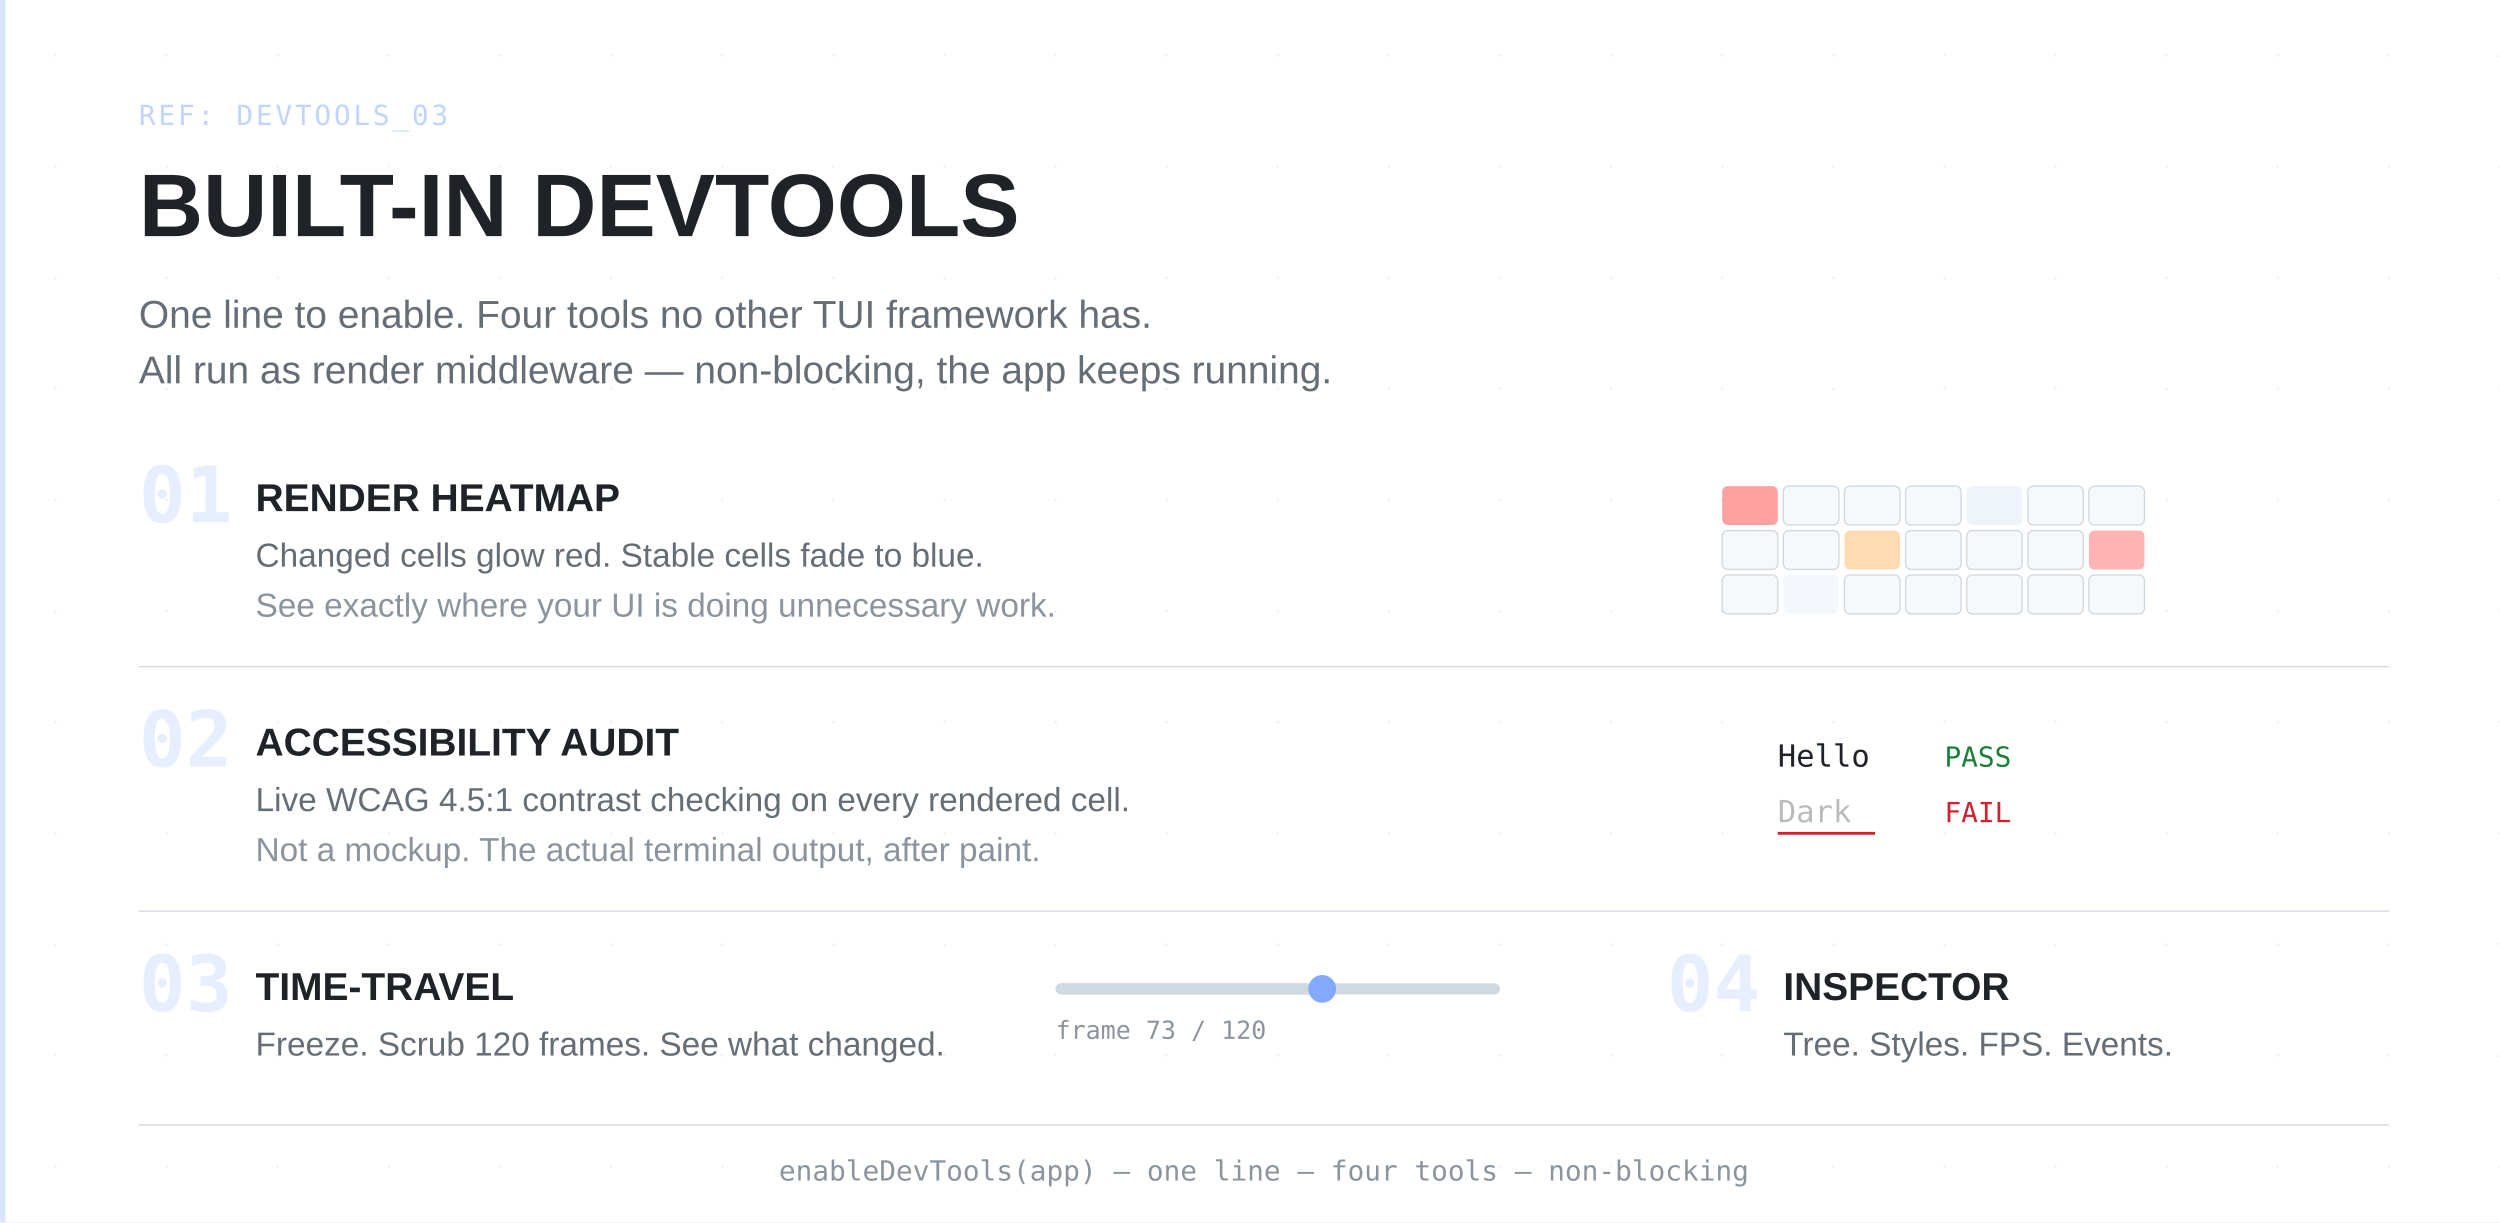
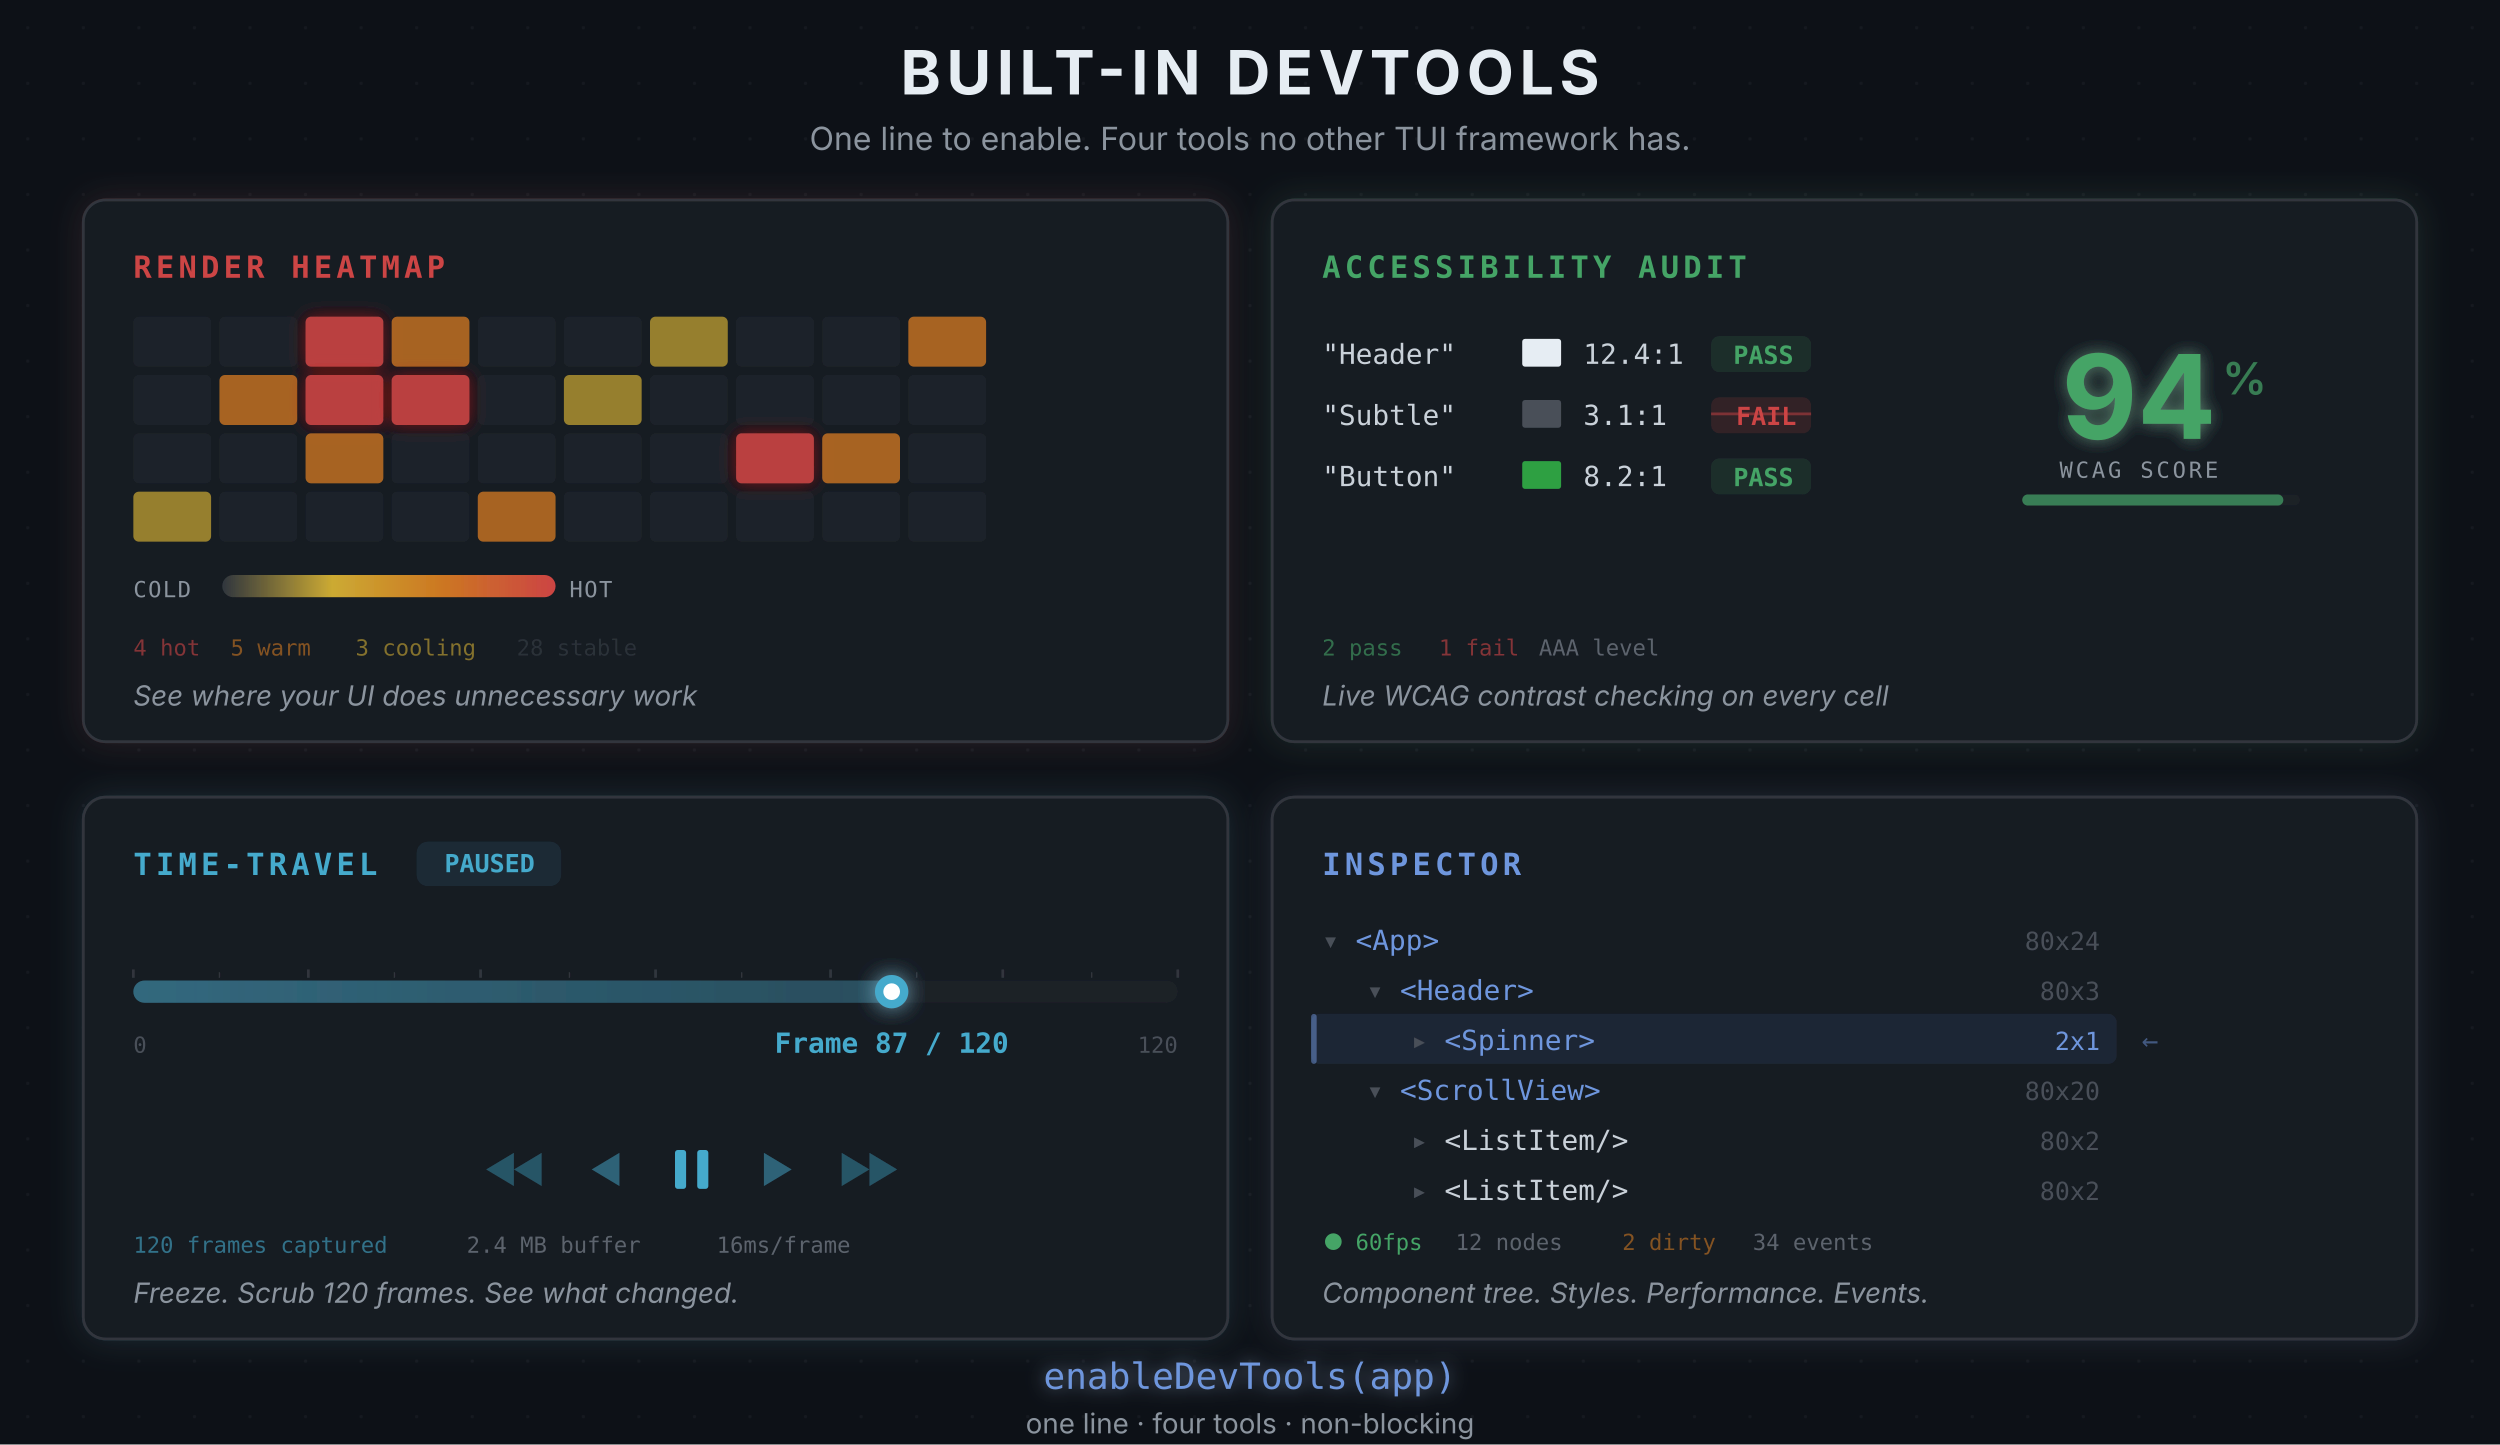
- <svg xmlns="http://www.w3.org/2000/svg" viewBox="0 0 900 440" width="900" height="440">
+ <svg xmlns="http://www.w3.org/2000/svg" viewBox="0 0 900 520" width="900" height="520">
  <defs>
-     <pattern id="grid3" width="40" height="40" patternUnits="userSpaceOnUse">
-       <circle cx="20" cy="20" r="0.5" fill="#E5E7EB" opacity="0.6" />
+     <pattern id="dotGrid" x="0" y="0" width="20" height="20" patternUnits="userSpaceOnUse">
+       <circle cx="10" cy="10" r="0.6" fill="#E6EDF3" opacity="0.04" />
    </pattern>
+     <filter id="glowRed" x="-50%" y="-50%" width="200%" height="200%">
+       <feGaussianBlur in="SourceGraphic" stdDeviation="3" result="blur" />
+       <feColorMatrix in="blur" type="matrix" values="1 0 0 0 0  0 0 0 0 0  0 0 0 0 0  0 0 0 0.6 0" result="redGlow" />
+       <feMerge>
+         <feMergeNode in="redGlow" />
+         <feMergeNode in="SourceGraphic" />
+       </feMerge>
+     </filter>
+     <filter id="glowCyan" x="-50%" y="-50%" width="200%" height="200%">
+       <feGaussianBlur in="SourceGraphic" stdDeviation="4" result="blur" />
+       <feColorMatrix in="blur" type="matrix" values="0 0 0 0 0.31  0 0 0 0 0.78  0 0 0 0 1  0 0 0 0.7 0" result="cyanGlow" />
+       <feMerge>
+         <feMergeNode in="cyanGlow" />
+         <feMergeNode in="SourceGraphic" />
+       </feMerge>
+     </filter>
+     <filter id="glowGreen" x="-50%" y="-50%" width="200%" height="200%">
+       <feGaussianBlur in="SourceGraphic" stdDeviation="3" result="blur" />
+       <feColorMatrix in="blur" type="matrix" values="0 0 0 0 0.31  0 0 0 0 0.78  0 0 0 0 0.47  0 0 0 0.5 0" result="greenGlow" />
+       <feMerge>
+         <feMergeNode in="greenGlow" />
+         <feMergeNode in="SourceGraphic" />
+       </feMerge>
+     </filter>
+     <filter id="glowBlue" x="-50%" y="-50%" width="200%" height="200%">
+       <feGaussianBlur in="SourceGraphic" stdDeviation="3" result="blur" />
+       <feColorMatrix in="blur" type="matrix" values="0 0 0 0 0.51  0 0 0 0 0.67  0 0 0 0 1  0 0 0 0.5 0" result="blueGlow" />
+       <feMerge>
+         <feMergeNode in="blueGlow" />
+         <feMergeNode in="SourceGraphic" />
+       </feMerge>
+     </filter>
+     <filter id="cardShadowRed" x="-5%" y="-5%" width="110%" height="115%">
+       <feGaussianBlur in="SourceAlpha" stdDeviation="6" result="shadow" />
+       <feColorMatrix in="shadow" type="matrix" values="0 0 0 0 1  0 0 0 0 0.27  0 0 0 0 0.27  0 0 0 0.12 0" />
+       <feMerge>
+         <feMergeNode />
+         <feMergeNode in="SourceGraphic" />
+       </feMerge>
+     </filter>
+     <filter id="cardShadowGreen" x="-5%" y="-5%" width="110%" height="115%">
+       <feGaussianBlur in="SourceAlpha" stdDeviation="6" result="shadow" />
+       <feColorMatrix in="shadow" type="matrix" values="0 0 0 0 0.31  0 0 0 0 0.78  0 0 0 0 0.47  0 0 0 0.12 0" />
+       <feMerge>
+         <feMergeNode />
+         <feMergeNode in="SourceGraphic" />
+       </feMerge>
+     </filter>
+     <filter id="cardShadowCyan" x="-5%" y="-5%" width="110%" height="115%">
+       <feGaussianBlur in="SourceAlpha" stdDeviation="6" result="shadow" />
+       <feColorMatrix in="shadow" type="matrix" values="0 0 0 0 0.31  0 0 0 0 0.78  0 0 0 0 1  0 0 0 0.12 0" />
+       <feMerge>
+         <feMergeNode />
+         <feMergeNode in="SourceGraphic" />
+       </feMerge>
+     </filter>
+     <filter id="cardShadowBlue" x="-5%" y="-5%" width="110%" height="115%">
+       <feGaussianBlur in="SourceAlpha" stdDeviation="6" result="shadow" />
+       <feColorMatrix in="shadow" type="matrix" values="0 0 0 0 0.51  0 0 0 0 0.67  0 0 0 0 1  0 0 0 0.12 0" />
+       <feMerge>
+         <feMergeNode />
+         <feMergeNode in="SourceGraphic" />
+       </feMerge>
+     </filter>
+     <linearGradient id="heatGrad" x1="0%" y1="0%" x2="100%" y2="0%">
+       <stop offset="0%" stop-color="#30363D" />
+       <stop offset="33%" stop-color="#CCAA33" />
+       <stop offset="66%" stop-color="#CC7722" />
+       <stop offset="100%" stop-color="#CC4444" />
+     </linearGradient>
+     <linearGradient id="cyanFill" x1="0%" y1="0%" x2="100%" y2="0%">
+       <stop offset="0%" stop-color="#44AACC" stop-opacity="0.4" />
+       <stop offset="100%" stop-color="#44AACC" stop-opacity="0.15" />
+     </linearGradient>
  </defs>
-   <rect width="900" height="440" fill="#FFFFFF" />
-   <rect width="900" height="440" fill="url(#grid3)" />
-   <rect x="0" y="0" width="2" height="440" fill="#82AAFF" opacity="0.3" />
-   <text x="50" y="45" fill="#82AAFF" font-family="monospace" font-size="10" opacity="0.5" letter-spacing="1">REF: DEVTOOLS_03</text>
-   <text x="50" y="85" fill="#1F2328" font-family="'Helvetica Neue', Arial, sans-serif" font-size="32" font-weight="bold">BUILT-IN DEVTOOLS</text>
-   <text x="50" y="118" fill="#656D76" font-family="'Helvetica Neue', Arial, sans-serif" font-size="14">One line to enable. Four tools no other TUI framework has.</text>
-   <text x="50" y="138" fill="#656D76" font-family="'Helvetica Neue', Arial, sans-serif" font-size="14">All run as render middleware — non-blocking, the app keeps running.</text>
-   <g transform="translate(50, 170)">
-     <text x="0" y="18" fill="#82AAFF" font-family="monospace" font-size="28" font-weight="bold" opacity="0.2">01</text>
-     <text x="42" y="14" fill="#1F2328" font-family="'Helvetica Neue', Arial, sans-serif" font-size="14" font-weight="bold">RENDER HEATMAP</text>
-     <text x="42" y="34" fill="#656D76" font-family="'Helvetica Neue', Arial, sans-serif" font-size="12">Changed cells glow red. Stable cells fade to blue.</text>
-     <text x="42" y="52" fill="#8B949E" font-family="'Helvetica Neue', Arial, sans-serif" font-size="12">See exactly where your UI is doing unnecessary work.</text>
-   </g>
-   <g transform="translate(620, 175)">
-     <rect x="0" y="0" width="20" height="14" rx="2" fill="#FF4444" fill-opacity="0.5" />
-     <rect x="22" y="0" width="20" height="14" rx="2" fill="#F6F8FA" stroke="#D1D9E0" stroke-width="0.5" />
-     <rect x="44" y="0" width="20" height="14" rx="2" fill="#F6F8FA" stroke="#D1D9E0" stroke-width="0.5" />
-     <rect x="66" y="0" width="20" height="14" rx="2" fill="#F6F8FA" stroke="#D1D9E0" stroke-width="0.5" />
-     <rect x="88" y="0" width="20" height="14" rx="2" fill="#C8D8F0" fill-opacity="0.3" />
-     <rect x="110" y="0" width="20" height="14" rx="2" fill="#F6F8FA" stroke="#D1D9E0" stroke-width="0.5" />
-     <rect x="132" y="0" width="20" height="14" rx="2" fill="#F6F8FA" stroke="#D1D9E0" stroke-width="0.5" />
-     <rect x="0" y="16" width="20" height="14" rx="2" fill="#F6F8FA" stroke="#D1D9E0" stroke-width="0.5" />
-     <rect x="22" y="16" width="20" height="14" rx="2" fill="#F6F8FA" stroke="#D1D9E0" stroke-width="0.5" />
-     <rect x="44" y="16" width="20" height="14" rx="2" fill="#FF8800" fill-opacity="0.3" />
-     <rect x="66" y="16" width="20" height="14" rx="2" fill="#F6F8FA" stroke="#D1D9E0" stroke-width="0.5" />
-     <rect x="88" y="16" width="20" height="14" rx="2" fill="#F6F8FA" stroke="#D1D9E0" stroke-width="0.5" />
-     <rect x="110" y="16" width="20" height="14" rx="2" fill="#F6F8FA" stroke="#D1D9E0" stroke-width="0.5" />
-     <rect x="132" y="16" width="20" height="14" rx="2" fill="#FF4444" fill-opacity="0.4" />
-     <rect x="0" y="32" width="20" height="14" rx="2" fill="#F6F8FA" stroke="#D1D9E0" stroke-width="0.5" />
-     <rect x="22" y="32" width="20" height="14" rx="2" fill="#C8D8F0" fill-opacity="0.2" />
-     <rect x="44" y="32" width="20" height="14" rx="2" fill="#F6F8FA" stroke="#D1D9E0" stroke-width="0.5" />
-     <rect x="66" y="32" width="20" height="14" rx="2" fill="#F6F8FA" stroke="#D1D9E0" stroke-width="0.5" />
-     <rect x="88" y="32" width="20" height="14" rx="2" fill="#F6F8FA" stroke="#D1D9E0" stroke-width="0.5" />
-     <rect x="110" y="32" width="20" height="14" rx="2" fill="#F6F8FA" stroke="#D1D9E0" stroke-width="0.5" />
-     <rect x="132" y="32" width="20" height="14" rx="2" fill="#F6F8FA" stroke="#D1D9E0" stroke-width="0.5" />
-   </g>
-   <line x1="50" y1="240" x2="860" y2="240" stroke="#D1D9E0" stroke-width="0.5" />
-   <g transform="translate(50, 258)">
-     <text x="0" y="18" fill="#82AAFF" font-family="monospace" font-size="28" font-weight="bold" opacity="0.2">02</text>
-     <text x="42" y="14" fill="#1F2328" font-family="'Helvetica Neue', Arial, sans-serif" font-size="14" font-weight="bold">ACCESSIBILITY AUDIT</text>
-     <text x="42" y="34" fill="#656D76" font-family="'Helvetica Neue', Arial, sans-serif" font-size="12">Live WCAG 4.5:1 contrast checking on every rendered cell.</text>
-     <text x="42" y="52" fill="#8B949E" font-family="'Helvetica Neue', Arial, sans-serif" font-size="12">Not a mockup. The actual terminal output, after paint.</text>
-   </g>
-   <g transform="translate(640, 262)">
-     <text x="0" y="14" fill="#1F2328" font-family="monospace" font-size="11">Hello</text>
-     <text x="60" y="14" fill="#1A7F37" font-family="monospace" font-size="10">PASS</text>
-     <text x="0" y="34" fill="#BBBBBB" font-family="monospace" font-size="11">Dark</text>
-     <text x="60" y="34" fill="#CF222E" font-family="monospace" font-size="10">FAIL</text>
-     <line x1="0" y1="38" x2="35" y2="38" stroke="#CF222E" stroke-width="1" />
-   </g>
-   <line x1="50" y1="328" x2="860" y2="328" stroke="#D1D9E0" stroke-width="0.5" />
-   <g transform="translate(50, 346)">
-     <text x="0" y="18" fill="#82AAFF" font-family="monospace" font-size="28" font-weight="bold" opacity="0.2">03</text>
-     <text x="42" y="14" fill="#1F2328" font-family="'Helvetica Neue', Arial, sans-serif" font-size="14" font-weight="bold">TIME-TRAVEL</text>
-     <text x="42" y="34" fill="#656D76" font-family="'Helvetica Neue', Arial, sans-serif" font-size="12">Freeze. Scrub 120 frames. See what changed.</text>
-   </g>
-   <g transform="translate(380, 350)">
-     <rect x="0" y="4" width="160" height="4" rx="2" fill="#D1D9E0" />
-     <rect x="0" y="4" width="96" height="4" rx="2" fill="#D1D9E0" />
-     <circle cx="96" cy="6" r="5" fill="#82AAFF" />
-     <text x="0" y="24" fill="#8B949E" font-family="monospace" font-size="9">frame 73 / 120</text>
-   </g>
-   <g transform="translate(600, 346)">
-     <text x="0" y="18" fill="#82AAFF" font-family="monospace" font-size="28" font-weight="bold" opacity="0.2">04</text>
-     <text x="42" y="14" fill="#1F2328" font-family="'Helvetica Neue', Arial, sans-serif" font-size="14" font-weight="bold">INSPECTOR</text>
-     <text x="42" y="34" fill="#656D76" font-family="'Helvetica Neue', Arial, sans-serif" font-size="12">Tree. Styles. FPS. Events.</text>
-   </g>
-   <line x1="50" y1="405" x2="860" y2="405" stroke="#D1D9E0" stroke-width="0.5" />
-   <text x="455" y="425" fill="#8B949E" font-family="monospace" font-size="10" text-anchor="middle">enableDevTools(app)  —  one line  —  four tools  —  non-blocking</text>
+   <rect width="900" height="520" fill="#0D1117" rx="0" />
+   <rect width="900" height="520" fill="url(#dotGrid)" />
+   <text x="450" y="34" text-anchor="middle" font-family="'SF Pro Display','Inter','Segoe UI',system-ui,sans-serif" font-size="22" font-weight="700" fill="#E6EDF3" letter-spacing="2">BUILT-IN DEVTOOLS</text>
+   <text x="450" y="54" text-anchor="middle" font-family="'SF Pro Text','Inter','Segoe UI',system-ui,sans-serif" font-size="11.5" fill="#8B949E">One line to enable. Four tools no other TUI framework has.</text>
+   <g transform="translate(30, 72)" filter="url(#cardShadowRed)">
+     <rect width="412" height="195" rx="8" fill="#161B22" stroke="#30363D" stroke-width="1" />
+     <text x="18" y="28" font-family="'SF Mono','JetBrains Mono',monospace" font-size="11" font-weight="700" fill="#CC4444" letter-spacing="1.5">RENDER HEATMAP</text>
+     <g transform="translate(18, 42)">
+       <rect x="0" y="0" width="28" height="18" rx="2" fill="#30363D" opacity="0.3" />
+       <rect x="31" y="0" width="28" height="18" rx="2" fill="#30363D" opacity="0.3" />
+       <rect x="62" y="0" width="28" height="18" rx="2" fill="#CC4444" filter="url(#glowRed)" opacity="0.9" />
+       <rect x="93" y="0" width="28" height="18" rx="2" fill="#CC7722" opacity="0.8" />
+       <rect x="124" y="0" width="28" height="18" rx="2" fill="#30363D" opacity="0.3" />
+       <rect x="155" y="0" width="28" height="18" rx="2" fill="#30363D" opacity="0.3" />
+       <rect x="186" y="0" width="28" height="18" rx="2" fill="#CCAA33" opacity="0.7" />
+       <rect x="217" y="0" width="28" height="18" rx="2" fill="#30363D" opacity="0.3" />
+       <rect x="248" y="0" width="28" height="18" rx="2" fill="#30363D" opacity="0.3" />
+       <rect x="279" y="0" width="28" height="18" rx="2" fill="#CC7722" opacity="0.8" />
+       <rect x="0" y="21" width="28" height="18" rx="2" fill="#30363D" opacity="0.3" />
+       <rect x="31" y="21" width="28" height="18" rx="2" fill="#CC7722" opacity="0.8" />
+       <rect x="62" y="21" width="28" height="18" rx="2" fill="#CC4444" filter="url(#glowRed)" opacity="0.9" />
+       <rect x="93" y="21" width="28" height="18" rx="2" fill="#CC4444" filter="url(#glowRed)" opacity="0.9" />
+       <rect x="124" y="21" width="28" height="18" rx="2" fill="#30363D" opacity="0.3" />
+       <rect x="155" y="21" width="28" height="18" rx="2" fill="#CCAA33" opacity="0.7" />
+       <rect x="186" y="21" width="28" height="18" rx="2" fill="#30363D" opacity="0.3" />
+       <rect x="217" y="21" width="28" height="18" rx="2" fill="#30363D" opacity="0.3" />
+       <rect x="248" y="21" width="28" height="18" rx="2" fill="#30363D" opacity="0.3" />
+       <rect x="279" y="21" width="28" height="18" rx="2" fill="#30363D" opacity="0.3" />
+       <rect x="0" y="42" width="28" height="18" rx="2" fill="#30363D" opacity="0.3" />
+       <rect x="31" y="42" width="28" height="18" rx="2" fill="#30363D" opacity="0.3" />
+       <rect x="62" y="42" width="28" height="18" rx="2" fill="#CC7722" opacity="0.8" />
+       <rect x="93" y="42" width="28" height="18" rx="2" fill="#30363D" opacity="0.3" />
+       <rect x="124" y="42" width="28" height="18" rx="2" fill="#30363D" opacity="0.3" />
+       <rect x="155" y="42" width="28" height="18" rx="2" fill="#30363D" opacity="0.3" />
+       <rect x="186" y="42" width="28" height="18" rx="2" fill="#30363D" opacity="0.3" />
+       <rect x="217" y="42" width="28" height="18" rx="2" fill="#CC4444" filter="url(#glowRed)" opacity="0.9" />
+       <rect x="248" y="42" width="28" height="18" rx="2" fill="#CC7722" opacity="0.8" />
+       <rect x="279" y="42" width="28" height="18" rx="2" fill="#30363D" opacity="0.3" />
+       <rect x="0" y="63" width="28" height="18" rx="2" fill="#CCAA33" opacity="0.7" />
+       <rect x="31" y="63" width="28" height="18" rx="2" fill="#30363D" opacity="0.3" />
+       <rect x="62" y="63" width="28" height="18" rx="2" fill="#30363D" opacity="0.3" />
+       <rect x="93" y="63" width="28" height="18" rx="2" fill="#30363D" opacity="0.3" />
+       <rect x="124" y="63" width="28" height="18" rx="2" fill="#CC7722" opacity="0.8" />
+       <rect x="155" y="63" width="28" height="18" rx="2" fill="#30363D" opacity="0.3" />
+       <rect x="186" y="63" width="28" height="18" rx="2" fill="#30363D" opacity="0.3" />
+       <rect x="217" y="63" width="28" height="18" rx="2" fill="#30363D" opacity="0.3" />
+       <rect x="248" y="63" width="28" height="18" rx="2" fill="#30363D" opacity="0.3" />
+       <rect x="279" y="63" width="28" height="18" rx="2" fill="#30363D" opacity="0.3" />
+     </g>
+     <g transform="translate(18, 134)">
+       <text x="0" y="9" font-family="'SF Mono','JetBrains Mono',monospace" font-size="8" fill="#8B949E" letter-spacing="0.5">COLD</text>
+       <rect x="32" y="1" width="120" height="8" rx="4" fill="url(#heatGrad)" />
+       <text x="157" y="9" font-family="'SF Mono','JetBrains Mono',monospace" font-size="8" fill="#8B949E" letter-spacing="0.5">HOT</text>
+     </g>
+     <g transform="translate(18, 155)">
+       <text x="0" y="9" font-family="'SF Mono','JetBrains Mono',monospace" font-size="8" fill="#CC4444" opacity="0.6">4 hot</text>
+       <text x="35" y="9" font-family="'SF Mono','JetBrains Mono',monospace" font-size="8" fill="#CC7722" opacity="0.6">5 warm</text>
+       <text x="80" y="9" font-family="'SF Mono','JetBrains Mono',monospace" font-size="8" fill="#CCAA33" opacity="0.6">3 cooling</text>
+       <text x="138" y="9" font-family="'SF Mono','JetBrains Mono',monospace" font-size="8" fill="#30363D" opacity="0.8">28 stable</text>
+     </g>
+     <text x="18" y="182" font-family="'SF Pro Text','Inter',sans-serif" font-size="10" fill="#8B949E" font-style="italic">See where your UI does unnecessary work</text>
+   </g>
+   <g transform="translate(458, 72)" filter="url(#cardShadowGreen)">
+     <rect width="412" height="195" rx="8" fill="#161B22" stroke="#30363D" stroke-width="1" />
+     <text x="18" y="28" font-family="'SF Mono','JetBrains Mono',monospace" font-size="11" font-weight="700" fill="#44A466" letter-spacing="1.5">ACCESSIBILITY AUDIT</text>
+     <g transform="translate(18, 48)">
+       <text x="0" y="11" font-family="'SF Mono','JetBrains Mono',monospace" font-size="10" fill="#C9D1D9">"Header"</text>
+       <rect x="72" y="2" width="14" height="10" rx="1" fill="#E6EDF3" />
+       <text x="94" y="11" font-family="'SF Mono','JetBrains Mono',monospace" font-size="10" fill="#C9D1D9">12.4:1</text>
+       <rect x="140" y="1" width="36" height="13" rx="3" fill="#44A466" opacity="0.15" />
+       <text x="148" y="11" font-family="'SF Mono','JetBrains Mono',monospace" font-size="9" font-weight="600" fill="#44A466">PASS</text>
+       <text x="0" y="33" font-family="'SF Mono','JetBrains Mono',monospace" font-size="10" fill="#C9D1D9">"Subtle"</text>
+       <rect x="72" y="24" width="14" height="10" rx="1" fill="#484F58" />
+       <text x="94" y="33" font-family="'SF Mono','JetBrains Mono',monospace" font-size="10" fill="#C9D1D9"> 3.1:1</text>
+       <rect x="140" y="23" width="36" height="13" rx="3" fill="#CC4444" opacity="0.15" />
+       <text x="149" y="33" font-family="'SF Mono','JetBrains Mono',monospace" font-size="9" font-weight="600" fill="#CC4444">FAIL</text>
+       <line x1="140" y1="29" x2="176" y2="29" stroke="#CC4444" stroke-width="1" opacity="0.5" />
+       <text x="0" y="55" font-family="'SF Mono','JetBrains Mono',monospace" font-size="10" fill="#C9D1D9">"Button"</text>
+       <rect x="72" y="46" width="14" height="10" rx="1" fill="#2EA043" />
+       <text x="94" y="55" font-family="'SF Mono','JetBrains Mono',monospace" font-size="10" fill="#C9D1D9"> 8.2:1</text>
+       <rect x="140" y="45" width="36" height="13" rx="3" fill="#44A466" opacity="0.15" />
+       <text x="148" y="55" font-family="'SF Mono','JetBrains Mono',monospace" font-size="9" font-weight="600" fill="#44A466">PASS</text>
+     </g>
+     <g transform="translate(260, 48)">
+       <text x="52" y="38" text-anchor="middle" font-family="'SF Pro Display','Inter',sans-serif" font-size="42" font-weight="700" fill="#44A466" filter="url(#glowGreen)">94</text>
+       <text x="82" y="22" font-family="'SF Pro Display','Inter',sans-serif" font-size="16" font-weight="600" fill="#44A466" opacity="0.7">%</text>
+       <text x="52" y="52" text-anchor="middle" font-family="'SF Mono','JetBrains Mono',monospace" font-size="8" fill="#8B949E" letter-spacing="1">WCAG SCORE</text>
+       <rect x="10" y="58" width="100" height="4" rx="2" fill="#1C2128" />
+       <rect x="10" y="58" width="94" height="4" rx="2" fill="#44A466" opacity="0.7" />
+     </g>
+     <g transform="translate(18, 155)">
+       <text x="0" y="9" font-family="'SF Mono','JetBrains Mono',monospace" font-size="8" fill="#44A466" opacity="0.6">2 pass</text>
+       <text x="42" y="9" font-family="'SF Mono','JetBrains Mono',monospace" font-size="8" fill="#CC4444" opacity="0.6">1 fail</text>
+       <text x="78" y="9" font-family="'SF Mono','JetBrains Mono',monospace" font-size="8" fill="#8B949E" opacity="0.6">AAA level</text>
+     </g>
+     <text x="18" y="182" font-family="'SF Pro Text','Inter',sans-serif" font-size="10" fill="#8B949E" font-style="italic">Live WCAG contrast checking on every cell</text>
+   </g>
+   <g transform="translate(30, 287)" filter="url(#cardShadowCyan)">
+     <rect width="412" height="195" rx="8" fill="#161B22" stroke="#30363D" stroke-width="1" />
+     <text x="18" y="28" font-family="'SF Mono','JetBrains Mono',monospace" font-size="11" font-weight="700" fill="#44AACC" letter-spacing="1.5">TIME-TRAVEL</text>
+     <rect x="120" y="16" width="52" height="16" rx="4" fill="#44AACC" opacity="0.12" />
+     <text x="130" y="27" font-family="'SF Mono','JetBrains Mono',monospace" font-size="9" font-weight="600" fill="#44AACC">PAUSED</text>
+     <g transform="translate(18, 52)">
+       <rect x="0" y="14" width="376" height="8" rx="4" fill="#1C2128" />
+       <rect x="0" y="14" width="273" height="8" rx="4" fill="url(#cyanFill)" />
+       <rect x="0" y="14" width="273" height="8" rx="4" fill="#44AACC" opacity="0.2" />
+       <line x1="0" y1="10" x2="0" y2="13" stroke="#30363D" stroke-width="1" />
+       <line x1="31" y1="11" x2="31" y2="13" stroke="#30363D" stroke-width="0.5" />
+       <line x1="63" y1="10" x2="63" y2="13" stroke="#30363D" stroke-width="1" />
+       <line x1="94" y1="11" x2="94" y2="13" stroke="#30363D" stroke-width="0.5" />
+       <line x1="125" y1="10" x2="125" y2="13" stroke="#30363D" stroke-width="1" />
+       <line x1="157" y1="11" x2="157" y2="13" stroke="#30363D" stroke-width="0.5" />
+       <line x1="188" y1="10" x2="188" y2="13" stroke="#30363D" stroke-width="1" />
+       <line x1="219" y1="11" x2="219" y2="13" stroke="#30363D" stroke-width="0.5" />
+       <line x1="251" y1="10" x2="251" y2="13" stroke="#30363D" stroke-width="1" />
+       <line x1="282" y1="11" x2="282" y2="13" stroke="#30363D" stroke-width="0.5" />
+       <line x1="313" y1="10" x2="313" y2="13" stroke="#30363D" stroke-width="1" />
+       <line x1="345" y1="11" x2="345" y2="13" stroke="#30363D" stroke-width="0.5" />
+       <line x1="376" y1="10" x2="376" y2="13" stroke="#30363D" stroke-width="1" />
+       <circle cx="273" cy="18" r="6" fill="#44AACC" filter="url(#glowCyan)" />
+       <circle cx="273" cy="18" r="3" fill="#FFFFFF" />
+       <text x="273" y="40" text-anchor="middle" font-family="'SF Mono','JetBrains Mono',monospace" font-size="10" font-weight="600" fill="#44AACC">Frame 87 / 120</text>
+       <text x="0" y="40" font-family="'SF Mono','JetBrains Mono',monospace" font-size="8" fill="#484F58">0</text>
+       <text x="376" y="40" text-anchor="end" font-family="'SF Mono','JetBrains Mono',monospace" font-size="8" fill="#484F58">120</text>
+     </g>
+     <g transform="translate(145, 118)">
+       <polygon points="10,10 0,16 10,22" fill="#44AACC" opacity="0.4" />
+       <polygon points="20,10 10,16 20,22" fill="#44AACC" opacity="0.4" />
+       <polygon points="48,10 38,16 48,22" fill="#44AACC" opacity="0.5" />
+       <rect x="68" y="9" width="4" height="14" rx="1" fill="#44AACC" />
+       <rect x="76" y="9" width="4" height="14" rx="1" fill="#44AACC" />
+       <polygon points="100,10 110,16 100,22" fill="#44AACC" opacity="0.5" />
+       <polygon points="128,10 138,16 128,22" fill="#44AACC" opacity="0.4" />
+       <polygon points="138,10 148,16 138,22" fill="#44AACC" opacity="0.4" />
+     </g>
+     <g transform="translate(18, 155)">
+       <text x="0" y="9" font-family="'SF Mono','JetBrains Mono',monospace" font-size="8" fill="#44AACC" opacity="0.6">120 frames captured</text>
+       <text x="120" y="9" font-family="'SF Mono','JetBrains Mono',monospace" font-size="8" fill="#8B949E" opacity="0.6">2.4 MB buffer</text>
+       <text x="210" y="9" font-family="'SF Mono','JetBrains Mono',monospace" font-size="8" fill="#8B949E" opacity="0.6">16ms/frame</text>
+     </g>
+     <text x="18" y="182" font-family="'SF Pro Text','Inter',sans-serif" font-size="10" fill="#8B949E" font-style="italic">Freeze. Scrub 120 frames. See what changed.</text>
+   </g>
+   <g transform="translate(458, 287)" filter="url(#cardShadowBlue)">
+     <rect width="412" height="195" rx="8" fill="#161B22" stroke="#30363D" stroke-width="1" />
+     <text x="18" y="28" font-family="'SF Mono','JetBrains Mono',monospace" font-size="11" font-weight="700" fill="#6E96DD" letter-spacing="1.5">INSPECTOR</text>
+     <g transform="translate(18, 44)">
+       <text x="0" y="11" font-family="'SF Mono','JetBrains Mono',monospace" font-size="10" fill="#484F58">▾</text>
+       <text x="12" y="11" font-family="'SF Mono','JetBrains Mono',monospace" font-size="10" fill="#6E96DD">&lt;App&gt;</text>
+       <text x="280" y="11" text-anchor="end" font-family="'SF Mono','JetBrains Mono',monospace" font-size="9" fill="#484F58">80x24</text>
+       <text x="16" y="29" font-family="'SF Mono','JetBrains Mono',monospace" font-size="10" fill="#484F58">▾</text>
+       <text x="28" y="29" font-family="'SF Mono','JetBrains Mono',monospace" font-size="10" fill="#6E96DD">&lt;Header&gt;</text>
+       <text x="280" y="29" text-anchor="end" font-family="'SF Mono','JetBrains Mono',monospace" font-size="9" fill="#484F58">80x3</text>
+       <rect x="-4" y="34" width="290" height="18" rx="3" fill="#6E96DD" opacity="0.1" />
+       <rect x="-4" y="34" width="2" height="18" rx="1" fill="#6E96DD" opacity="0.5" />
+       <text x="32" y="47" font-family="'SF Mono','JetBrains Mono',monospace" font-size="10" fill="#484F58">▸</text>
+       <text x="44" y="47" font-family="'SF Mono','JetBrains Mono',monospace" font-size="10" fill="#6E96DD">&lt;Spinner&gt;</text>
+       <text x="280" y="47" text-anchor="end" font-family="'SF Mono','JetBrains Mono',monospace" font-size="9" fill="#6E96DD">2x1</text>
+       <text x="295" y="47" font-family="'SF Mono','JetBrains Mono',monospace" font-size="10" fill="#6E96DD" opacity="0.5">←</text>
+       <text x="16" y="65" font-family="'SF Mono','JetBrains Mono',monospace" font-size="10" fill="#484F58">▾</text>
+       <text x="28" y="65" font-family="'SF Mono','JetBrains Mono',monospace" font-size="10" fill="#6E96DD">&lt;ScrollView&gt;</text>
+       <text x="280" y="65" text-anchor="end" font-family="'SF Mono','JetBrains Mono',monospace" font-size="9" fill="#484F58">80x20</text>
+       <text x="32" y="83" font-family="'SF Mono','JetBrains Mono',monospace" font-size="10" fill="#484F58">▸</text>
+       <text x="44" y="83" font-family="'SF Mono','JetBrains Mono',monospace" font-size="10" fill="#C9D1D9">&lt;ListItem/&gt;</text>
+       <text x="280" y="83" text-anchor="end" font-family="'SF Mono','JetBrains Mono',monospace" font-size="9" fill="#484F58">80x2</text>
+       <text x="32" y="101" font-family="'SF Mono','JetBrains Mono',monospace" font-size="10" fill="#484F58">▸</text>
+       <text x="44" y="101" font-family="'SF Mono','JetBrains Mono',monospace" font-size="10" fill="#C9D1D9">&lt;ListItem/&gt;</text>
+       <text x="280" y="101" text-anchor="end" font-family="'SF Mono','JetBrains Mono',monospace" font-size="9" fill="#484F58">80x2</text>
+     </g>
+     <g transform="translate(18, 155)">
+       <circle cx="4" cy="5" r="3" fill="#44A466" />
+       <text x="12" y="8" font-family="'SF Mono','JetBrains Mono',monospace" font-size="8" fill="#44A466">60fps</text>
+       <text x="48" y="8" font-family="'SF Mono','JetBrains Mono',monospace" font-size="8" fill="#8B949E" opacity="0.6">12 nodes</text>
+       <text x="108" y="8" font-family="'SF Mono','JetBrains Mono',monospace" font-size="8" fill="#CC7722" opacity="0.6">2 dirty</text>
+       <text x="155" y="8" font-family="'SF Mono','JetBrains Mono',monospace" font-size="8" fill="#8B949E" opacity="0.6">34 events</text>
+     </g>
+     <text x="18" y="182" font-family="'SF Pro Text','Inter',sans-serif" font-size="10" fill="#8B949E" font-style="italic">Component tree. Styles. Performance. Events.</text>
+   </g>
+   <g transform="translate(450, 500)">
+     <text x="0" y="0" text-anchor="middle" font-family="'SF Mono','JetBrains Mono',monospace" font-size="13" fill="#6E96DD" filter="url(#glowBlue)">enableDevTools(app)</text>
+     <text x="0" y="16" text-anchor="middle" font-family="'SF Pro Text','Inter',sans-serif" font-size="10" fill="#8B949E">one line  ·  four tools  ·  non-blocking</text>
+   </g>
</svg>
